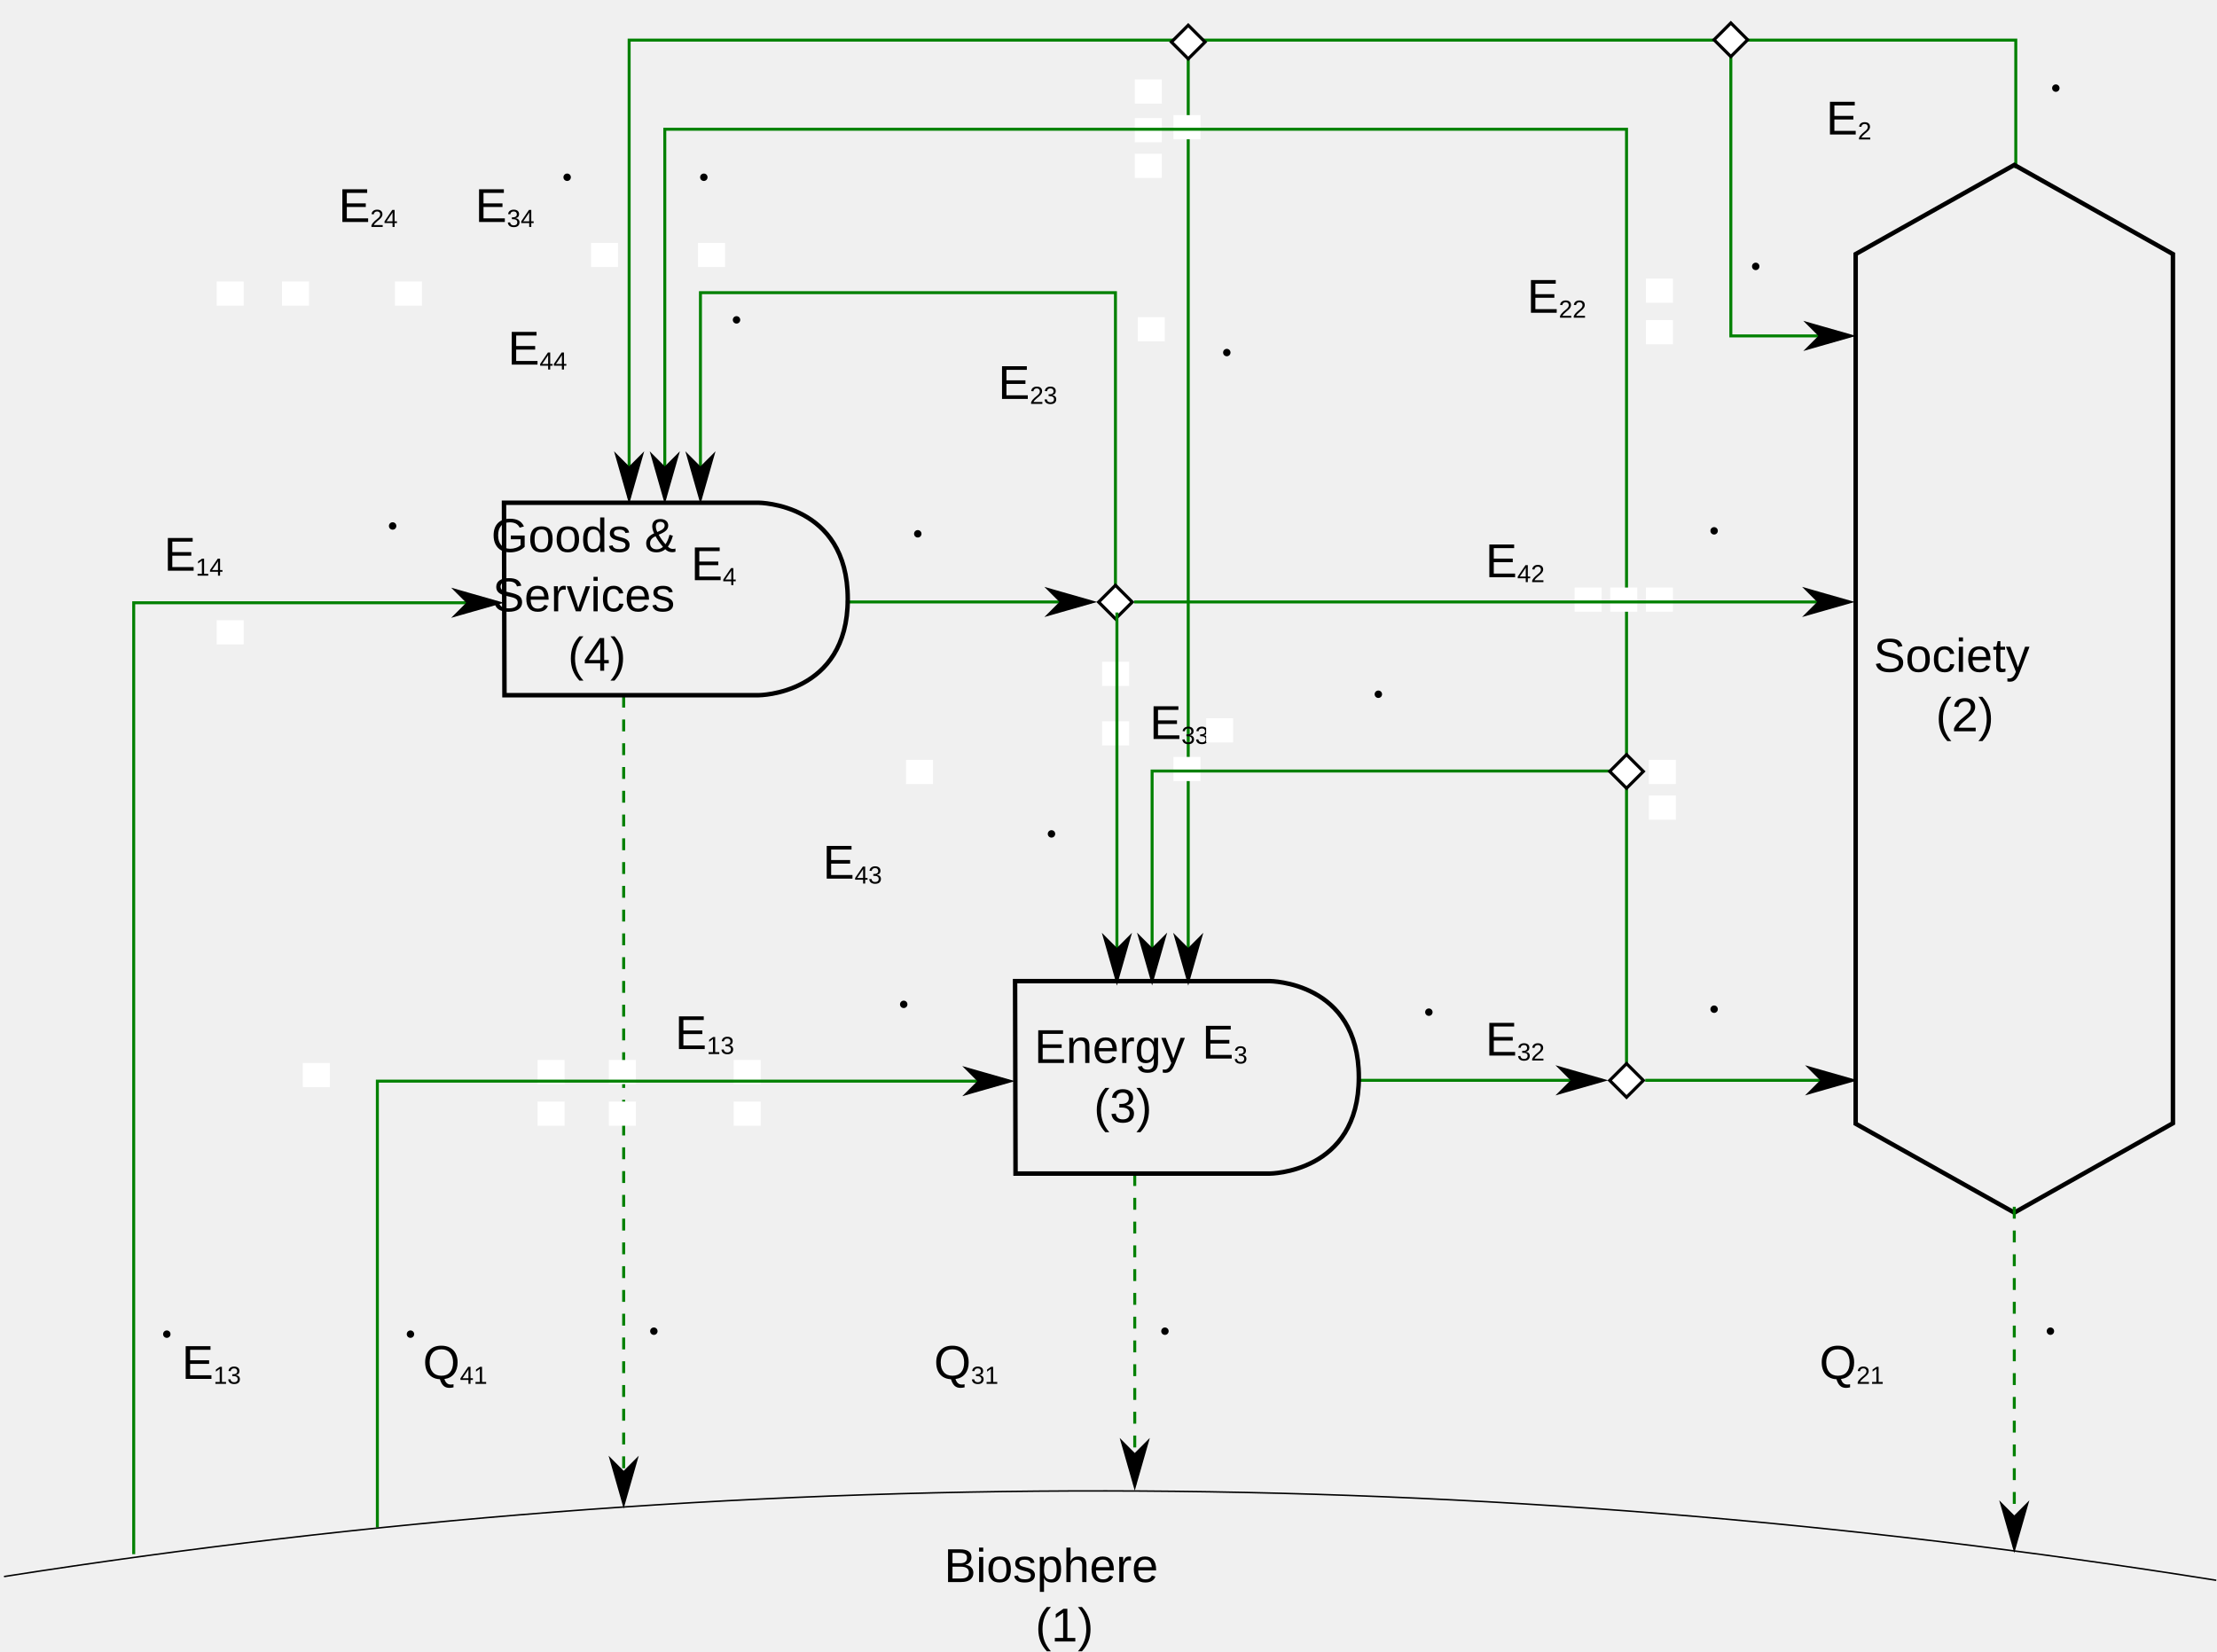
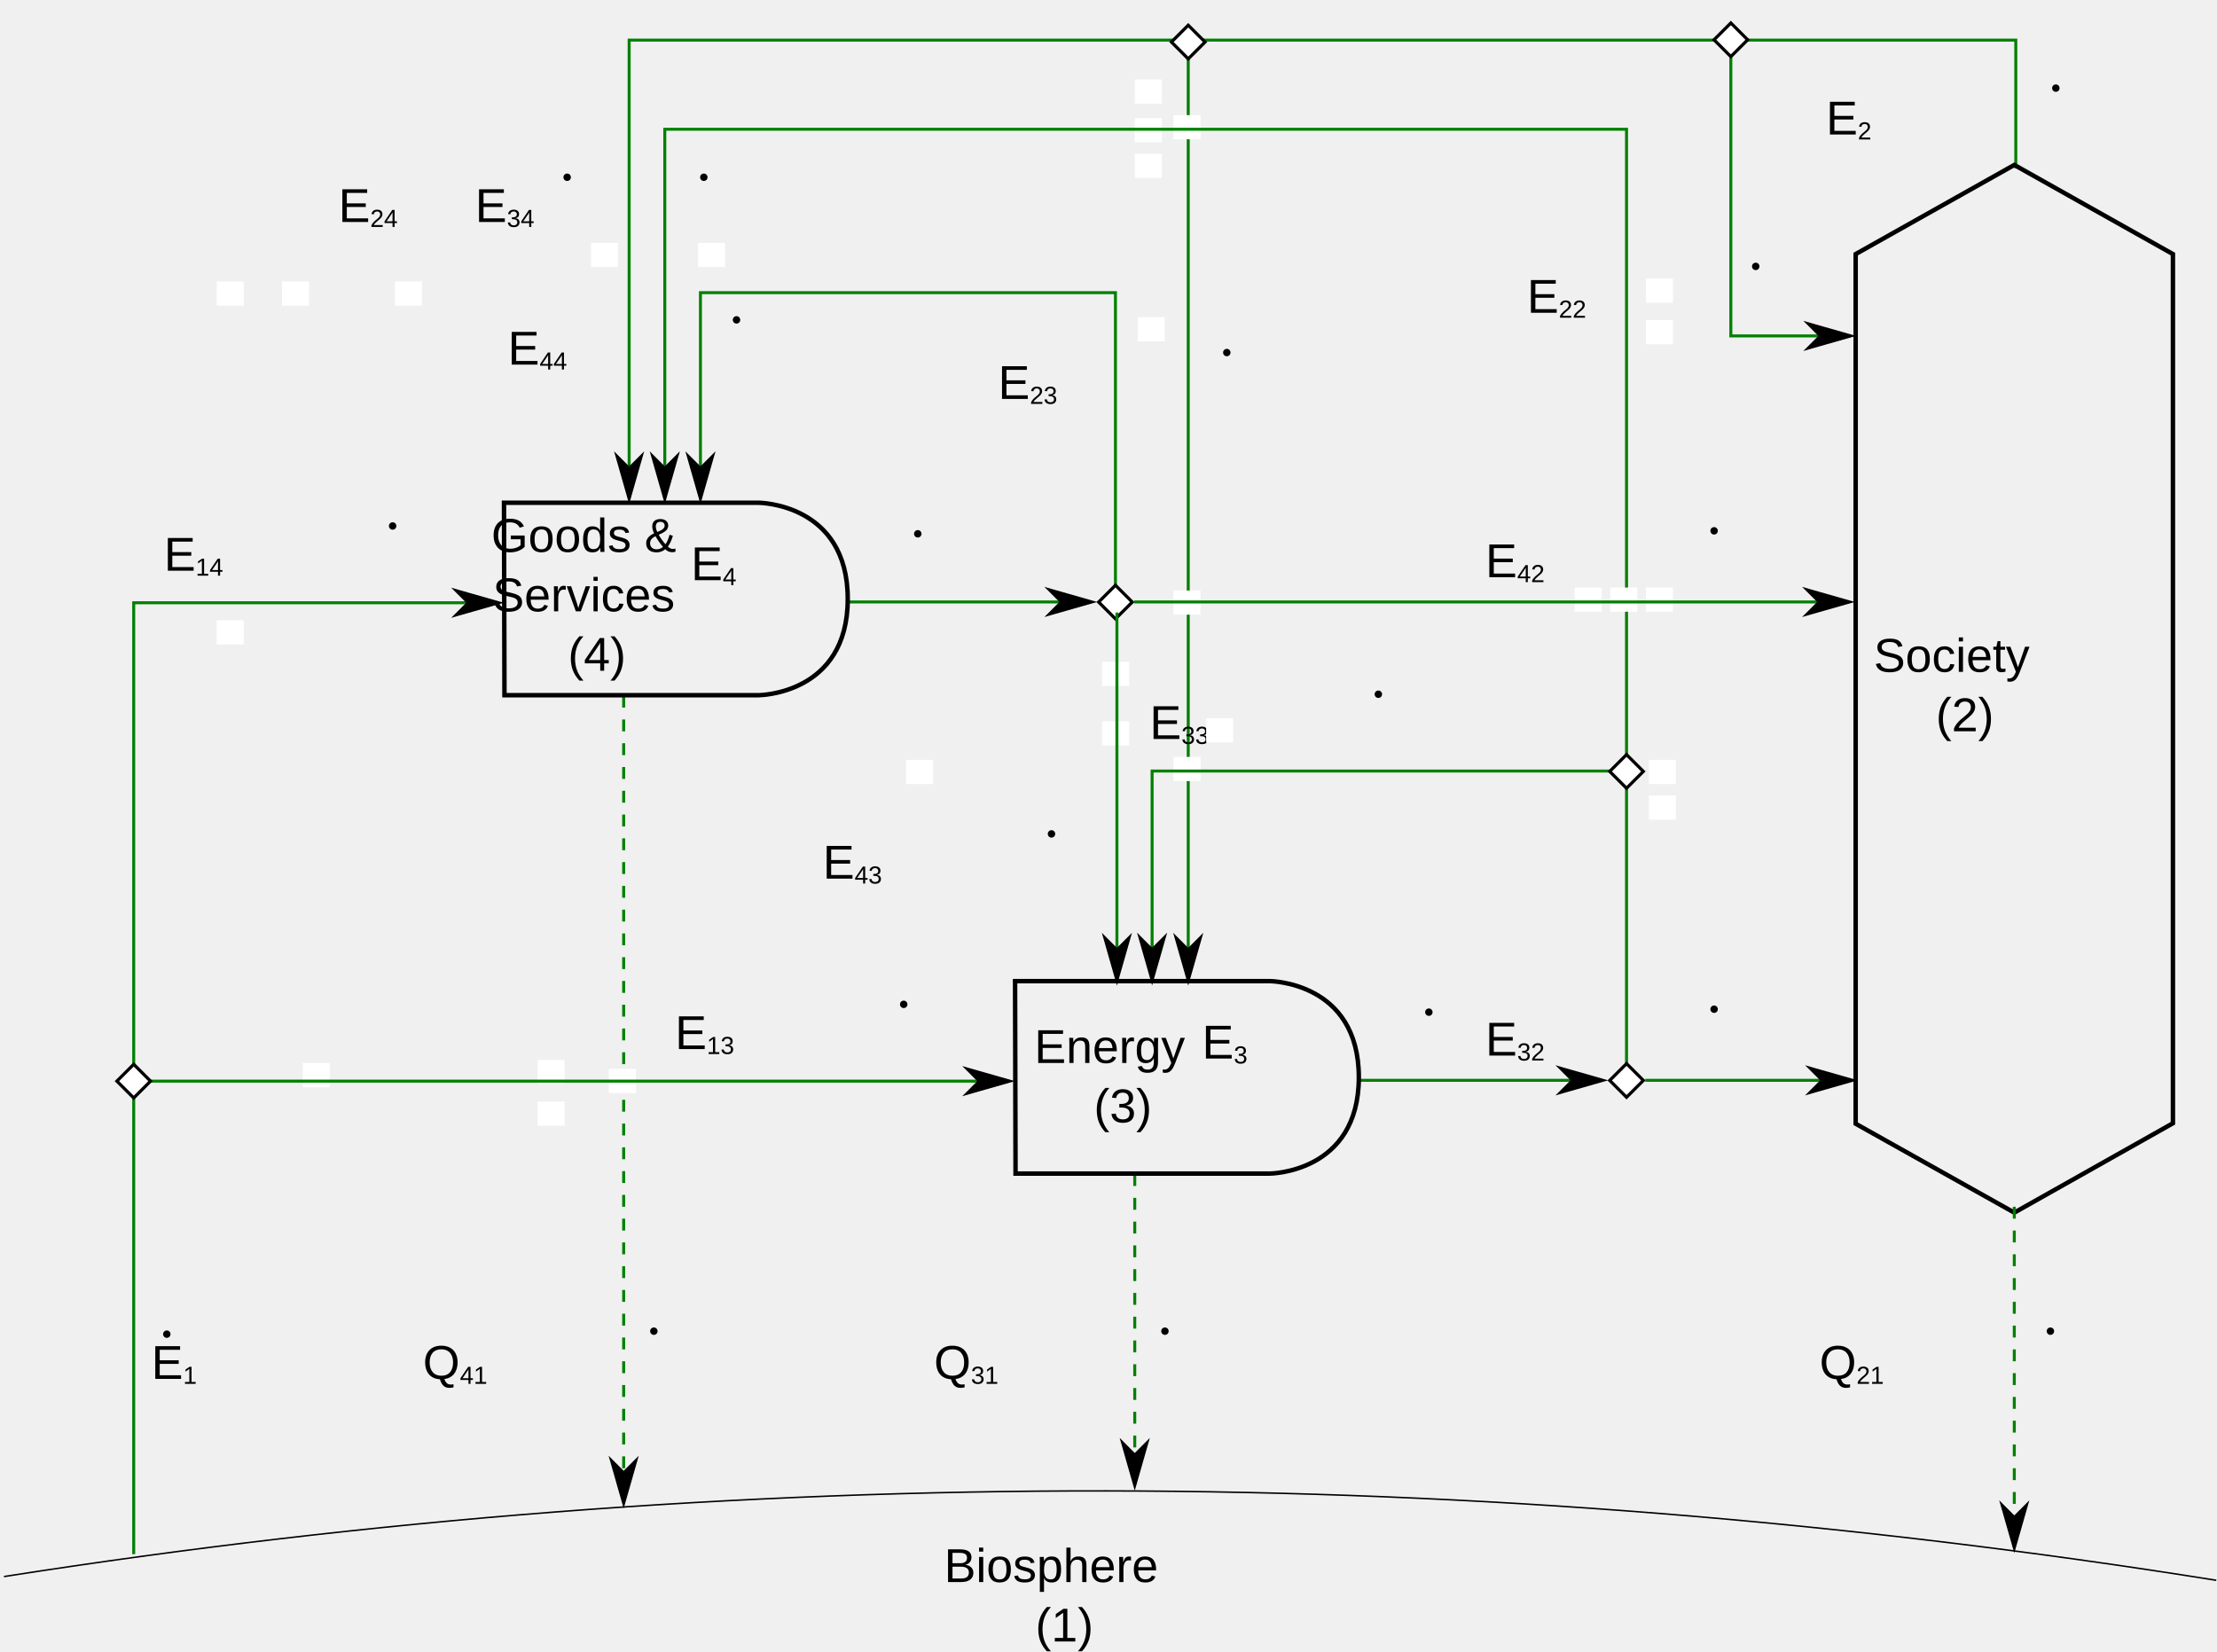
<svg xmlns="http://www.w3.org/2000/svg" version="1.1" width="1492.215" height="1111.64" id="svg2" xml:space="preserve">
  <defs id="defs6">
    <marker orient="auto" refY="0" refX="0" id="Arrow1Lstart" style="overflow:visible">
      <path id="path4143" d="M 0,0 5,-5 -12.5,0 5,5 0,0 z" style="fill-rule:evenodd;stroke:#000000;stroke-width:1pt;marker-start:none" transform="matrix(0.8,0,0,0.8,10,0)" />
    </marker>
    <marker orient="auto" refY="0" refX="0" id="Arrow1Lend" style="overflow:visible">
      <path id="path4132" d="M 0,0 5,-5 -12.5,0 5,5 0,0 z" style="fill-rule:evenodd;stroke:#000000;stroke-width:1pt;marker-start:none" transform="matrix(-0.8,0,0,-0.8,-10,0)" />
    </marker>
    <marker style="overflow:visible" id="InfiniteLineStart" refX="0" refY="0" orient="auto">
      <g id="g4065" transform="translate(-13,0)">
        <circle d="M 3.8,0 C 3.8,0.442 3.442,0.8 3,0.8 2.558,0.8 2.2,0.442 2.2,0 c 0,-0.442 0.358,-0.8 0.8,-0.8 0.442,0 0.8,0.358 0.8,0.8 z" id="circle4067" r="0.8" cy="0" cx="3" />
        <circle d="M 7.3,0 C 7.3,0.442 6.942,0.8 6.5,0.8 6.058,0.8 5.7,0.442 5.7,0 c 0,-0.442 0.358,-0.8 0.8,-0.8 0.442,0 0.8,0.358 0.8,0.8 z" id="circle4069" r="0.8" cy="0" cx="6.5" />
        <circle d="M 10.8,0 C 10.8,0.442 10.442,0.8 10,0.8 9.558,0.8 9.2,0.442 9.2,0 c 0,-0.442 0.358,-0.8 0.8,-0.8 0.442,0 0.8,0.358 0.8,0.8 z" id="circle4071" r="0.8" cy="0" cx="10" />
      </g>
    </marker>
    <marker orient="auto" refY="0" refX="0" id="InfiniteLineStart-3" style="overflow:visible">
      <g transform="translate(-13,0)" id="g4065-9">
        <circle cx="3" cy="0" r="0.8" id="circle4067-9" d="M 3.8,0 C 3.8,0.442 3.442,0.8 3,0.8 2.558,0.8 2.2,0.442 2.2,0 c 0,-0.442 0.358,-0.8 0.8,-0.8 0.442,0 0.8,0.358 0.8,0.8 z" />
        <circle cx="6.5" cy="0" r="0.8" id="circle4069-7" d="M 7.3,0 C 7.3,0.442 6.942,0.8 6.5,0.8 6.058,0.8 5.7,0.442 5.7,0 c 0,-0.442 0.358,-0.8 0.8,-0.8 0.442,0 0.8,0.358 0.8,0.8 z" />
        <circle cx="10" cy="0" r="0.8" id="circle4071-0" d="M 10.8,0 C 10.8,0.442 10.442,0.8 10,0.8 9.558,0.8 9.2,0.442 9.2,0 c 0,-0.442 0.358,-0.8 0.8,-0.8 0.442,0 0.8,0.358 0.8,0.8 z" />
      </g>
    </marker>
    <marker style="overflow:visible" id="Arrow1Lend-0" refX="0" refY="0" orient="auto">
      <path transform="matrix(-0.8,0,0,-0.8,-10,0)" style="fill-rule:evenodd;stroke:#000000;stroke-width:1pt;marker-start:none" d="M 0,0 5,-5 -12.5,0 5,5 0,0 z" id="path4132-2" />
    </marker>
    <marker style="overflow:visible" id="Arrow1Lstart-7" refX="0" refY="0" orient="auto">
      <path transform="matrix(0.8,0,0,0.8,10,0)" style="fill-rule:evenodd;stroke:#000000;stroke-width:1pt;marker-start:none" d="M 0,0 5,-5 -12.5,0 5,5 0,0 z" id="path4143-9" />
    </marker>
    <marker style="overflow:visible" id="EmptyDiamondL" refX="0" refY="0" orient="auto">
      <path transform="scale(0.8,0.8)" style="fill:#ffffff;fill-rule:evenodd;stroke:#000000;stroke-width:1pt;marker-start:none" d="M 0,-7.071 -7.071,0 0,7.071 7.071,0 0,-7.071 z" id="path4169" />
    </marker>
    <marker orient="auto" refY="0" refX="0" id="InfiniteLineStart-0" style="overflow:visible">
      <g transform="translate(-13,0)" id="g4065-5">
        <circle cx="3" cy="0" r="0.8" id="circle4067-6" d="M 3.8,0 C 3.8,0.442 3.442,0.8 3,0.8 2.558,0.8 2.2,0.442 2.2,0 c 0,-0.442 0.358,-0.8 0.8,-0.8 0.442,0 0.8,0.358 0.8,0.8 z" />
        <circle cx="6.5" cy="0" r="0.8" id="circle4069-78" d="M 7.3,0 C 7.3,0.442 6.942,0.8 6.5,0.8 6.058,0.8 5.7,0.442 5.7,0 c 0,-0.442 0.358,-0.8 0.8,-0.8 0.442,0 0.8,0.358 0.8,0.8 z" />
        <circle cx="10" cy="0" r="0.8" id="circle4071-06" d="M 10.8,0 C 10.8,0.442 10.442,0.8 10,0.8 9.558,0.8 9.2,0.442 9.2,0 c 0,-0.442 0.358,-0.8 0.8,-0.8 0.442,0 0.8,0.358 0.8,0.8 z" />
      </g>
    </marker>
    <marker style="overflow:visible" id="Arrow1Lend-7" refX="0" refY="0" orient="auto">
      <path transform="matrix(-0.8,0,0,-0.8,-10,0)" style="fill-rule:evenodd;stroke:#000000;stroke-width:1pt;marker-start:none" d="M 0,0 5,-5 -12.5,0 5,5 0,0 z" id="path4132-0" />
    </marker>
    <marker style="overflow:visible" id="Arrow1Lstart-0" refX="0" refY="0" orient="auto">
      <path transform="matrix(0.8,0,0,0.8,10,0)" style="fill-rule:evenodd;stroke:#000000;stroke-width:1pt;marker-start:none" d="M 0,0 5,-5 -12.5,0 5,5 0,0 z" id="path4143-5" />
    </marker>
  </defs>
  <g transform="matrix(1.25,0,0,-1.25,862.4153,701.1359)" id="g10">
    <g id="g12">
      <path id="path4319" d="m 395.495,470.299 0,69.01 -746.662,0 0,-246.744" style="fill:none;stroke:#008000;stroke-width:1.6;stroke-linecap:butt;stroke-linejoin:miter;stroke-opacity:1;marker-start:none;marker-end:url(#Arrow1Lend)" />
      <path style="fill:none;stroke:#008000;stroke-width:1.6;stroke-linecap:butt;stroke-linejoin:miter;stroke-miterlimit:4;stroke-opacity:1;stroke-dasharray:none;stroke-dashoffset:0;marker-start:url(#EmptyDiamondL);marker-end:url(#Arrow1Lend)" id="path4530" d="m -50.111,538.269 0,-504.994" />
      <rect style="fill:#ffffff;fill-opacity:1;stroke:none" id="rect4743" width="14.543" height="13.012" x="-58.07" y="-153.314" transform="scale(1,-1)" />
      <rect style="fill:#ffffff;fill-opacity:1;stroke:none" id="rect4511" width="14.543" height="13.012" x="-58.07" y="-498.914" transform="scale(1,-1)" />
      <path style="fill:none;stroke:#008000;stroke-width:1.6;stroke-linecap:butt;stroke-linejoin:miter;stroke-opacity:1;marker-start:url(#EmptyDiamondL);marker-end:url(#Arrow1Lend)" d="m 185.895,-20.901 0,166.61 -255.462,0 0,-112.344" id="path3112" />
      <path d="m -354.111,186.269 0,-434.594" id="path4539" style="fill:none;stroke:#008000;stroke-width:1.6;stroke-linecap:butt;stroke-linejoin:miter;stroke-miterlimit:4;stroke-opacity:1;stroke-dasharray:6.4, 6.4;stroke-dashoffset:0;marker-end:url(#Arrow1Lend)" />
      <rect style="fill:#ffffff;fill-opacity:1;stroke:none" id="rect5371" width="14.543" height="13.012" x="-400.47" y="9.886" transform="scale(1,-1)" />
-       <rect transform="scale(1,-1)" y="9.886" x="-362.07" height="13.012" width="14.543" id="rect5373" style="fill:#ffffff;fill-opacity:1;stroke:none" />
-       <rect style="fill:#ffffff;fill-opacity:1;stroke:none" id="rect5375" width="14.543" height="13.012" x="-294.87" y="9.886" transform="scale(1,-1)" />
      <rect transform="scale(1,-1)" y="32.286" x="-400.47" height="13.012" width="14.543" id="rect5377" style="fill:#ffffff;fill-opacity:1;stroke:none" />
-       <rect style="fill:#ffffff;fill-opacity:1;stroke:none" id="rect5379" width="14.543" height="13.012" x="-362.07" y="32.286" transform="scale(1,-1)" />
-       <rect transform="scale(1,-1)" y="32.286" x="-294.87" height="13.012" width="14.543" id="rect5381" style="fill:#ffffff;fill-opacity:1;stroke:none" />
+       <rect style="fill:#ffffff;fill-opacity:1;stroke:none" id="rect5379" width="14.543" height="13.012" x="-362.07" y="14.686" transform="scale(1,-1)" />
      <rect transform="scale(1,-1)" y="11.486" x="-526.87" height="13.012" width="14.543" id="rect5369" style="fill:#ffffff;fill-opacity:1;stroke:none" />
      <rect transform="scale(1,-1)" y="-518.114" x="-78.87" height="13.012" width="14.543" id="rect5350" style="fill:#ffffff;fill-opacity:1;stroke:none" />
      <rect style="fill:#ffffff;fill-opacity:1;stroke:none" id="rect5363" width="14.543" height="13.012" x="-538.07" y="-409.314" transform="scale(1,-1)" />
      <rect transform="scale(1,-1)" y="-409.314" x="-573.27" height="13.012" width="14.543" id="rect5365" style="fill:#ffffff;fill-opacity:1;stroke:none" />
      <rect style="fill:#ffffff;fill-opacity:1;stroke:none" id="rect5367" width="14.543" height="13.012" x="-573.27" y="-226.914" transform="scale(1,-1)" />
      <rect transform="scale(1,-1)" y="-478.114" x="-78.87" height="13.012" width="14.543" id="rect5346" style="fill:#ffffff;fill-opacity:1;stroke:none" />
      <rect style="fill:#ffffff;fill-opacity:1;stroke:none" id="rect5348" width="14.543" height="13.012" x="-78.87" y="-497.314" transform="scale(1,-1)" />
      <rect style="fill:#ffffff;fill-opacity:1;stroke:none" id="rect5342" width="14.543" height="13.012" x="-371.67" y="-430.114" transform="scale(1,-1)" />
      <rect transform="scale(1,-1)" y="-430.114" x="-314.07" height="13.012" width="14.543" id="rect5344" style="fill:#ffffff;fill-opacity:1;stroke:none" />
      <path style="fill:none;stroke:#008000;stroke-width:1.6;stroke-linecap:butt;stroke-linejoin:miter;stroke-opacity:1;marker-start:url(#EmptyDiamondL);marker-end:url(#Arrow1Lend)" d="m 185.895,145.499 0,345.81 -517.862,0 0,-198.744" id="path4689" />
      <path d="m 195.957,-20.841 111.394,0" id="path6395" style="fill:none;stroke:#008000;stroke-width:1.6;stroke-linecap:butt;stroke-linejoin:miter;stroke-miterlimit:4;stroke-opacity:1;stroke-dasharray:none;marker-end:url(#Arrow1Lend-7)" />
      <rect style="fill:#ffffff;fill-opacity:1;stroke:none" id="rect4279" width="14.543" height="13.012" x="197.93" y="-132.514" transform="scale(1,-1)" />
      <rect transform="scale(1,-1)" y="-151.714" x="197.93" height="13.012" width="14.543" id="rect4277" style="fill:#ffffff;fill-opacity:1;stroke:none" />
      <rect style="fill:#ffffff;fill-opacity:1;stroke:none" id="rect4275" width="18.179" height="16.265" x="544.414" y="226.759" transform="matrix(0.8,0,0,-0.8,-637.6017,333.1218)" />
      <text transform="scale(1,-1)" id="text4115" y="291.016" x="-91.893" style="font-size:25.6px;font-style:normal;font-variant:normal;font-weight:normal;font-stretch:normal;text-align:center;line-height:125%;letter-spacing:0px;word-spacing:0px;text-anchor:middle;fill:#000000;fill-opacity:1;stroke:none;font-family:Arial;-inkscape-font-specification:Arial" xml:space="preserve">
        <tspan y="291.016" x="-91.893" id="tspan4117">Biosphere</tspan>
        <tspan y="323.016" x="-91.893" id="tspan4119">(1)</tspan>
      </text>
-       <path id="path3349" d="m -146.475,-21.278 -340.262,0 0,-240.344" style="fill:none;stroke:#008000;stroke-width:1.6;stroke-linecap:butt;stroke-linejoin:miter;stroke-opacity:1;marker-start:url(#Arrow1Lstart);marker-end:none" />
-       <text transform="scale(1,-1)" id="text4782" y="181.615" x="-446.362" style="font-size:25.6px;font-style:normal;font-variant:normal;font-weight:normal;font-stretch:normal;text-align:end;line-height:125%;letter-spacing:0px;word-spacing:0px;text-anchor:end;fill:#000000;fill-opacity:1;stroke:none;font-family:Arial;-inkscape-font-specification:Arial" xml:space="preserve">
-         <tspan id="tspan3042" x="-446.362" y="181.615">E<tspan style="font-size:52%;baseline-shift:sub" id="tspan3044">13</tspan>
-         </tspan>
-       </text>
-       <path transform="matrix(0.07404241,0,0,-0.1031305,-455.4258,-131.7017)" d="m -155.143,250.419 c 0,10.71 -12.093,19.393 -27.012,19.393 -14.918,0 -27.012,-8.682 -27.012,-19.393 0,-10.71 12.093,-19.393 27.012,-19.393 14.918,0 27.012,8.682 27.012,19.393 z" id="path4796" style="fill:#000000;fill-opacity:1;stroke:none" />
      <text xml:space="preserve" style="font-size:25.6px;font-style:normal;font-variant:normal;font-weight:normal;font-stretch:normal;text-align:end;line-height:125%;letter-spacing:0px;word-spacing:0px;text-anchor:end;fill:#000000;fill-opacity:1;stroke:none;font-family:Arial;-inkscape-font-specification:Arial" x="-180.762" y="4.015" id="text4806" transform="scale(1,-1)">
        <tspan id="tspan4808" x="-180.762" y="4.015">E<tspan style="font-size:52%;baseline-shift:sub" id="tspan4810">13</tspan>
        </tspan>
      </text>
      <path style="fill:#000000;fill-opacity:1;stroke:none" id="path4812" d="m -155.143,250.419 c 0,10.71 -12.093,19.393 -27.012,19.393 -14.918,0 -27.012,-8.682 -27.012,-19.393 0,-10.71 12.093,-19.393 27.012,-19.393 14.918,0 27.012,8.682 27.012,19.393 z" transform="matrix(0.07404241,0,0,-0.1031305,-189.8258,45.89831)" />
      <text xml:space="preserve" style="font-size:25.6px;font-style:normal;font-variant:normal;font-weight:normal;font-stretch:normal;text-align:center;line-height:125%;letter-spacing:0px;word-spacing:0px;text-anchor:middle;fill:#000000;fill-opacity:1;stroke:none;font-family:Arial;-inkscape-font-specification:Arial" x="392.962" y="-199.124" id="text3119" transform="scale(1,-1)">
        <tspan id="tspan3123" x="392.962" y="-199.124">Society</tspan>
        <tspan id="tspan3125" x="392.962" y="-167.124">(2)</tspan>
      </text>
      <path d="m 309.271,-44.212 0,468.3 85.42,48 85.417,-48 0,-468.047 -85.417,-48.125 z" id="path4124" style="fill:none;stroke:#000000;stroke-width:2.4;stroke-linecap:butt;stroke-linejoin:miter;stroke-miterlimit:4;stroke-opacity:1;stroke-dasharray:none" />
      <path d="m 394.689,-88.931 0,-183.394" id="path4841" style="fill:none;stroke:#008000;stroke-width:1.6;stroke-linecap:butt;stroke-linejoin:miter;stroke-miterlimit:4;stroke-opacity:1;stroke-dasharray:6.4, 6.4;stroke-dashoffset:0;marker-end:url(#Arrow1Lend)" />
      <text transform="scale(1,-1)" id="text4843" y="181.615" x="438.294" style="font-size:25.6px;font-style:normal;font-variant:normal;font-weight:normal;font-stretch:normal;text-align:end;line-height:125%;letter-spacing:0px;word-spacing:0px;text-anchor:end;fill:#000000;fill-opacity:1;stroke:none;font-family:Arial;-inkscape-font-specification:Arial" xml:space="preserve">
        <tspan y="181.615" x="438.294" id="tspan4845">Q<tspan id="tspan4847" style="font-size:52%;baseline-shift:sub">21</tspan>
        </tspan>
      </text>
      <path transform="matrix(0.07404241,0,0,-0.1031305,427.6304,-130.1017)" d="m -155.143,250.419 c 0,10.71 -12.093,19.393 -27.012,19.393 -14.918,0 -27.012,-8.682 -27.012,-19.393 0,-10.71 12.093,-19.393 27.012,-19.393 14.918,0 27.012,8.682 27.012,19.393 z" id="path4849" style="fill:#000000;fill-opacity:1;stroke:none" />
      <path style="fill:none;stroke:#008000;stroke-width:1.6;stroke-linecap:butt;stroke-linejoin:miter;stroke-miterlimit:4;stroke-opacity:1;stroke-dasharray:6.4, 6.4;stroke-dashoffset:0;marker-end:url(#Arrow1Lend)" id="path3164" d="m -78.911,-71.331 0,-167.394" />
      <text xml:space="preserve" style="font-size:25.6px;font-style:normal;font-variant:normal;font-weight:normal;font-stretch:normal;text-align:end;line-height:125%;letter-spacing:0px;word-spacing:0px;text-anchor:end;fill:#000000;fill-opacity:1;stroke:none;font-family:Arial;-inkscape-font-specification:Arial" x="-38.506" y="181.615" id="text3166" transform="scale(1,-1)">
        <tspan id="tspan3168" x="-38.506" y="181.615">Q<tspan style="font-size:52%;baseline-shift:sub" id="tspan3170">31</tspan>
        </tspan>
      </text>
      <path style="fill:#000000;fill-opacity:1;stroke:none" id="path3172" d="m -155.143,250.419 c 0,10.71 -12.093,19.393 -27.012,19.393 -14.918,0 -27.012,-8.682 -27.012,-19.393 0,-10.71 12.093,-19.393 27.012,-19.393 14.918,0 27.012,8.682 27.012,19.393 z" transform="matrix(0.07404241,0,0,-0.1031305,-49.16961,-130.1017)" />
      <text xml:space="preserve" style="font-size:40px;font-style:normal;font-weight:normal;line-height:125%;letter-spacing:0px;word-spacing:0px;fill:#000000;fill-opacity:1;stroke:none;font-family:Sans" x="1491.808" y="664.912" id="text3105" transform="matrix(0.8,0,0,-0.8,-637.6017,333.1218)">
        <tspan id="tspan3107" x="1491.808" y="664.912" />
      </text>
      <g id="g10-3" transform="translate(1225.022,-64.78471)">
        <g id="g12-9">
          <text transform="matrix(0.8,0,0,-0.8,-637.6017,333.1218)" id="text3105-3" y="664.912" x="1491.808" style="font-size:40px;font-style:normal;font-weight:normal;line-height:125%;letter-spacing:0px;word-spacing:0px;fill:#000000;fill-opacity:1;stroke:none;font-family:Sans" xml:space="preserve">
            <tspan y="664.912" x="1491.808" id="tspan3107-8" />
          </text>
        </g>
      </g>
      <path style="fill:none;stroke:#008000;stroke-width:1.6;stroke-linecap:butt;stroke-linejoin:miter;stroke-miterlimit:4;stroke-opacity:1;stroke-dasharray:none;marker-end:url(#Arrow1Lend-7)" id="path24" d="m 40.757,-20.841 132.194,0" />
      <g id="g5963" transform="translate(-21.79792,11.2)">
        <path d="m -121.554,21.379 137.1,0 c 0,0 48,-0.209 48,-51.82 -2.6e-4,-51.611 -48,-51.817 -48,-51.817 l -136.847,0 z" id="path14" style="fill:none;stroke:#000000;stroke-width:2.4;stroke-linecap:butt;stroke-linejoin:miter;stroke-miterlimit:4;stroke-opacity:1;stroke-dasharray:none" />
        <text xml:space="preserve" style="font-size:25.6px;font-style:normal;font-variant:normal;font-weight:normal;font-stretch:normal;text-align:center;line-height:125%;letter-spacing:0px;word-spacing:0px;text-anchor:middle;fill:#000000;fill-opacity:1;stroke:none;font-family:Arial;-inkscape-font-specification:Arial" x="-31.504" y="22.689" id="text3085" transform="scale(1,-1)">
          <tspan id="tspan3089" x="-31.504" y="22.689">Energy</tspan>
          <tspan x="-31.504" y="54.689" id="tspan3115">(3)</tspan>
        </text>
      </g>
      <text transform="scale(1,-1)" id="text4981" y="9.113" x="95.607" style="font-size:25.6px;font-style:normal;font-variant:normal;font-weight:normal;font-stretch:normal;text-align:end;line-height:125%;letter-spacing:0px;word-spacing:0px;text-anchor:end;fill:#000000;fill-opacity:1;stroke:none;font-family:Arial;-inkscape-font-specification:Arial" xml:space="preserve">
        <tspan y="9.113" x="95.607" id="tspan4983">E<tspan id="tspan4985" style="font-size:52%;baseline-shift:sub">3</tspan>
        </tspan>
      </text>
      <path transform="matrix(0.07404241,0,0,-0.1031305,92.9436,41.6853)" d="m -155.143,250.419 c 0,10.71 -12.093,19.393 -27.012,19.393 -14.918,0 -27.012,-8.682 -27.012,-19.393 0,-10.71 12.093,-19.393 27.012,-19.393 14.918,0 27.012,8.682 27.012,19.393 z" id="path3125" style="fill:#000000;fill-opacity:1;stroke:none" />
      <text xml:space="preserve" style="font-size:25.6px;font-style:normal;font-variant:normal;font-weight:normal;font-stretch:normal;text-align:end;line-height:125%;letter-spacing:0px;word-spacing:0px;text-anchor:end;fill:#000000;fill-opacity:1;stroke:none;font-family:Arial;-inkscape-font-specification:Arial" x="74.807" y="-162.972" id="text3116" transform="scale(1,-1)">
        <tspan id="tspan3118" x="74.807" y="-162.972">E<tspan style="font-size:52%;baseline-shift:sub" id="tspan3120">33</tspan>
        </tspan>
      </text>
      <path style="fill:#000000;fill-opacity:1;stroke:none" id="path3122" d="m -155.143,250.419 c 0,10.71 -12.093,19.393 -27.012,19.393 -14.918,0 -27.012,-8.682 -27.012,-19.393 0,-10.71 12.093,-19.393 27.012,-19.393 14.918,0 27.012,8.682 27.012,19.393 z" transform="matrix(0.07404241,0,0,-0.1031305,65.74359,212.8853)" />
      <text xml:space="preserve" style="font-size:25.6px;font-style:normal;font-variant:normal;font-weight:normal;font-stretch:normal;text-align:end;line-height:125%;letter-spacing:0px;word-spacing:0px;text-anchor:end;fill:#000000;fill-opacity:1;stroke:none;font-family:Arial;-inkscape-font-specification:Arial" x="255.607" y="7.513" id="text4223" transform="scale(1,-1)">
        <tspan id="tspan4225" x="255.607" y="7.513">E<tspan style="font-size:52%;baseline-shift:sub" id="tspan4227">32</tspan>
        </tspan>
      </text>
      <path style="fill:#000000;fill-opacity:1;stroke:none" id="path4229" d="m -155.143,250.419 c 0,10.71 -12.093,19.393 -27.012,19.393 -14.918,0 -27.012,-8.682 -27.012,-19.393 0,-10.71 12.093,-19.393 27.012,-19.393 14.918,0 27.012,8.682 27.012,19.393 z" transform="matrix(0.07404241,0,0,-0.1031305,246.5436,43.2853)" />
      <text xml:space="preserve" style="font-size:25.6px;font-style:normal;font-variant:normal;font-weight:normal;font-stretch:normal;text-align:end;line-height:125%;letter-spacing:0px;word-spacing:0px;text-anchor:end;fill:#000000;fill-opacity:1;stroke:none;font-family:Arial;-inkscape-font-specification:Arial" x="-101.193" y="-87.772" id="text4231" transform="scale(1,-1)">
        <tspan id="tspan4233" x="-101.193" y="-87.772">E<tspan style="font-size:52%;baseline-shift:sub" id="tspan4235">43</tspan>
        </tspan>
      </text>
      <path style="fill:#000000;fill-opacity:1;stroke:none" id="path4237" d="m -155.143,250.419 c 0,10.71 -12.093,19.393 -27.012,19.393 -14.918,0 -27.012,-8.682 -27.012,-19.393 0,-10.71 12.093,-19.393 27.012,-19.393 14.918,0 27.012,8.682 27.012,19.393 z" transform="matrix(0.07404241,0,0,-0.1031305,-110.2564,137.6853)" />
      <path id="path4509" d="m -89.305,236.699 0,166.61 -223.462,0 0,-110.744" style="fill:none;stroke:#008000;stroke-width:1.6;stroke-linecap:butt;stroke-linejoin:miter;stroke-opacity:1;marker-start:url(#EmptyDiamondL);marker-end:url(#Arrow1Lend)" />
      <rect transform="scale(1,-1)" y="-390.114" x="-77.27" height="13.012" width="14.543" id="rect4515" style="fill:#ffffff;fill-opacity:1;stroke:none" />
      <rect transform="scale(1,-1)" y="-409.314" x="-477.27" height="13.012" width="14.543" id="rect4519" style="fill:#ffffff;fill-opacity:1;stroke:none" />
      <path style="fill:none;stroke:#008000;stroke-width:1.6;stroke-linecap:butt;stroke-linejoin:miter;stroke-opacity:1;marker-start:url(#Arrow1Lstart);marker-end:none" d="m -421.675,236.322 -196.262,0 0,-512.344" id="path4521" />
-       <text xml:space="preserve" style="font-size:25.6px;font-style:normal;font-variant:normal;font-weight:normal;font-stretch:normal;text-align:end;line-height:125%;letter-spacing:0px;word-spacing:0px;text-anchor:end;fill:#000000;fill-opacity:1;stroke:none;font-family:Arial;-inkscape-font-specification:Arial" x="-577.562" y="181.615" id="text4523" transform="scale(1,-1)">
-         <tspan y="181.615" x="-577.562" id="tspan4525">E<tspan id="tspan4527" style="font-size:52%;baseline-shift:sub">14</tspan>
+       <text xml:space="preserve" style="font-size:25.6px;font-style:normal;font-variant:normal;font-weight:normal;font-stretch:normal;text-align:start;line-height:125%;letter-spacing:0px;word-spacing:0px;text-anchor:start;fill:#000000;fill-opacity:1;stroke:none;font-family:Arial;-inkscape-font-specification:Arial" x="-608.407" y="181.615" id="text4523" transform="scale(1,-1)">
+         <tspan y="181.615" x="-608.407" id="tspan4525">E<tspan id="tspan4527" style="font-size:52%;text-align:start;text-anchor:start;baseline-shift:sub">1</tspan>
        </tspan>
      </text>
      <path style="fill:#000000;fill-opacity:1;stroke:none" id="path4529" d="m -155.143,250.419 c 0,10.71 -12.093,19.393 -27.012,19.393 -14.918,0 -27.012,-8.682 -27.012,-19.393 0,-10.71 12.093,-19.393 27.012,-19.393 14.918,0 27.012,8.682 27.012,19.393 z" transform="matrix(0.07404241,0,0,-0.1031305,-586.6258,-131.7017)" />
      <text transform="scale(1,-1)" id="text4531" y="-253.585" x="-455.962" style="font-size:25.6px;font-style:normal;font-variant:normal;font-weight:normal;font-stretch:normal;text-align:end;line-height:125%;letter-spacing:0px;word-spacing:0px;text-anchor:end;fill:#000000;fill-opacity:1;stroke:none;font-family:Arial;-inkscape-font-specification:Arial" xml:space="preserve">
        <tspan y="-253.585" x="-455.962" id="tspan4533">E<tspan id="tspan4535" style="font-size:52%;baseline-shift:sub">14</tspan>
        </tspan>
      </text>
      <path transform="matrix(0.07404241,0,0,-0.1031305,-465.0258,303.4983)" d="m -155.143,250.419 c 0,10.71 -12.093,19.393 -27.012,19.393 -14.918,0 -27.012,-8.682 -27.012,-19.393 0,-10.71 12.093,-19.393 27.012,-19.393 14.918,0 27.012,8.682 27.012,19.393 z" id="path4537" style="fill:#000000;fill-opacity:1;stroke:none" />
      <text transform="scale(1,-1)" id="text4541" y="181.615" x="-313.706" style="font-size:25.6px;font-style:normal;font-variant:normal;font-weight:normal;font-stretch:normal;text-align:end;line-height:125%;letter-spacing:0px;word-spacing:0px;text-anchor:end;fill:#000000;fill-opacity:1;stroke:none;font-family:Arial;-inkscape-font-specification:Arial" xml:space="preserve">
        <tspan y="181.615" x="-313.706" id="tspan4543">Q<tspan id="tspan4545" style="font-size:52%;baseline-shift:sub">41</tspan>
        </tspan>
      </text>
      <path transform="matrix(0.07404241,0,0,-0.1031305,-324.3696,-130.1017)" d="m -155.143,250.419 c 0,10.71 -12.093,19.393 -27.012,19.393 -14.918,0 -27.012,-8.682 -27.012,-19.393 0,-10.71 12.093,-19.393 27.012,-19.393 14.918,0 27.012,8.682 27.012,19.393 z" id="path4547" style="fill:#000000;fill-opacity:1;stroke:none" />
      <path d="m -234.443,236.759 132.194,0" id="path4569" style="fill:none;stroke:#008000;stroke-width:1.6;stroke-linecap:butt;stroke-linejoin:miter;stroke-miterlimit:4;stroke-opacity:1;stroke-dasharray:none;marker-end:url(#Arrow1Lend-7)" />
      <g transform="translate(-296.9979,268.8)" id="g4571">
        <path style="fill:none;stroke:#000000;stroke-width:2.4;stroke-linecap:butt;stroke-linejoin:miter;stroke-miterlimit:4;stroke-opacity:1;stroke-dasharray:none" id="path4573" d="m -121.554,21.379 137.1,0 c 0,0 48,-0.209 48,-51.82 -2.6e-4,-51.611 -48,-51.817 -48,-51.817 l -136.847,0 z" />
        <text transform="scale(1,-1)" id="text4577" y="5.089" x="-39.504" style="font-size:25.6px;font-style:normal;font-variant:normal;font-weight:normal;font-stretch:normal;text-align:center;line-height:125%;letter-spacing:0px;word-spacing:0px;text-anchor:middle;fill:#000000;fill-opacity:1;stroke:none;font-family:Arial;-inkscape-font-specification:Arial" xml:space="preserve">
          <tspan y="5.089" x="-39.504" id="tspan4579">Goods &amp;</tspan>
          <tspan y="37.089" x="-39.504" id="tspan3254">Services</tspan>
          <tspan id="tspan4581" y="69.089" x="-39.504">(4)</tspan>
        </text>
      </g>
      <text xml:space="preserve" style="font-size:25.6px;font-style:normal;font-variant:normal;font-weight:normal;font-stretch:normal;text-align:end;line-height:125%;letter-spacing:0px;word-spacing:0px;text-anchor:end;fill:#000000;fill-opacity:1;stroke:none;font-family:Arial;-inkscape-font-specification:Arial" x="-179.593" y="-248.487" id="text4585" transform="scale(1,-1)">
        <tspan id="tspan4587" x="-179.593" y="-248.487">E<tspan style="font-size:52%;baseline-shift:sub" id="tspan4589">4</tspan>
        </tspan>
      </text>
      <path style="fill:#000000;fill-opacity:1;stroke:none" id="path4599" d="m -155.143,250.419 c 0,10.71 -12.093,19.393 -27.012,19.393 -14.918,0 -27.012,-8.682 -27.012,-19.393 0,-10.71 12.093,-19.393 27.012,-19.393 14.918,0 27.012,8.682 27.012,19.393 z" transform="matrix(0.07404241,0,0,-0.1031305,-182.2564,299.2853)" />
      <text transform="scale(1,-1)" id="text4609" y="-364.572" x="-270.793" style="font-size:25.6px;font-style:normal;font-variant:normal;font-weight:normal;font-stretch:normal;text-align:end;line-height:125%;letter-spacing:0px;word-spacing:0px;text-anchor:end;fill:#000000;fill-opacity:1;stroke:none;font-family:Arial;-inkscape-font-specification:Arial" xml:space="preserve">
        <tspan y="-364.572" x="-270.793" id="tspan4611">E<tspan id="tspan4613" style="font-size:52%;baseline-shift:sub">44</tspan>
        </tspan>
      </text>
      <path transform="matrix(0.07404241,0,0,-0.1031305,-279.8564,414.4853)" d="m -155.143,250.419 c 0,10.71 -12.093,19.393 -27.012,19.393 -14.918,0 -27.012,-8.682 -27.012,-19.393 0,-10.71 12.093,-19.393 27.012,-19.393 14.918,0 27.012,8.682 27.012,19.393 z" id="path4615" style="fill:#000000;fill-opacity:1;stroke:none" />
      <text xml:space="preserve" style="font-size:25.6px;font-style:normal;font-variant:normal;font-weight:normal;font-stretch:normal;text-align:end;line-height:125%;letter-spacing:0px;word-spacing:0px;text-anchor:end;fill:#000000;fill-opacity:1;stroke:none;font-family:Arial;-inkscape-font-specification:Arial" x="-6.793" y="-346.087" id="text4623" transform="scale(1,-1)">
        <tspan id="tspan4625" x="-6.793" y="-346.087">E<tspan style="font-size:52%;baseline-shift:sub" id="tspan4627">23</tspan>
        </tspan>
      </text>
      <path style="fill:#000000;fill-opacity:1;stroke:none" id="path4629" d="m -155.143,250.419 c 0,10.71 -12.093,19.393 -27.012,19.393 -14.918,0 -27.012,-8.682 -27.012,-19.393 0,-10.71 12.093,-19.393 27.012,-19.393 14.918,0 27.012,8.682 27.012,19.393 z" transform="matrix(0.07404241,0,0,-0.1031305,-15.8564,396.8853)" />
      <text xml:space="preserve" style="font-size:25.6px;font-style:normal;font-variant:normal;font-weight:normal;font-stretch:normal;text-align:end;line-height:125%;letter-spacing:0px;word-spacing:0px;text-anchor:end;fill:#000000;fill-opacity:1;stroke:none;font-family:Arial;-inkscape-font-specification:Arial" x="431.607" y="-488.487" id="text4663" transform="scale(1,-1)">
        <tspan id="tspan4665" x="431.607" y="-488.487">E<tspan style="font-size:52%;baseline-shift:sub" id="tspan4667">2</tspan>
        </tspan>
      </text>
      <path style="fill:#000000;fill-opacity:1;stroke:none" id="path4669" d="m -155.143,250.419 c 0,10.71 -12.093,19.393 -27.012,19.393 -14.918,0 -27.012,-8.682 -27.012,-19.393 0,-10.71 12.093,-19.393 27.012,-19.393 14.918,0 27.012,8.682 27.012,19.393 z" transform="matrix(0.07404241,0,0,-0.1031305,430.5436,539.2853)" />
      <text xml:space="preserve" style="font-size:25.6px;font-style:normal;font-variant:normal;font-weight:normal;font-stretch:normal;text-align:end;line-height:125%;letter-spacing:0px;word-spacing:0px;text-anchor:end;fill:#000000;fill-opacity:1;stroke:none;font-family:Arial;-inkscape-font-specification:Arial" x="255.607" y="-250.087" id="text4679" transform="scale(1,-1)">
        <tspan id="tspan4681" x="255.607" y="-250.087">E<tspan style="font-size:52%;baseline-shift:sub" id="tspan4683">42</tspan>
        </tspan>
      </text>
      <path style="fill:#000000;fill-opacity:1;stroke:none" id="path4685" d="m -155.143,250.419 c 0,10.71 -12.093,19.393 -27.012,19.393 -14.918,0 -27.012,-8.682 -27.012,-19.393 0,-10.71 12.093,-19.393 27.012,-19.393 14.918,0 27.012,8.682 27.012,19.393 z" transform="matrix(0.07404241,0,0,-0.1031305,246.5436,300.8853)" />
      <text transform="scale(1,-1)" id="text5115" y="-441.372" x="-361.993" style="font-size:25.6px;font-style:normal;font-variant:normal;font-weight:normal;font-stretch:normal;text-align:end;line-height:125%;letter-spacing:0px;word-spacing:0px;text-anchor:end;fill:#000000;fill-opacity:1;stroke:none;font-family:Arial;-inkscape-font-specification:Arial" xml:space="preserve">
        <tspan y="-441.372" x="-361.993" id="tspan5117">E<tspan id="tspan5119" style="font-size:52%;baseline-shift:sub">24</tspan>
        </tspan>
      </text>
      <path transform="matrix(0.07404241,0,0,-0.1031305,-371.0564,491.2853)" d="m -155.143,250.419 c 0,10.71 -12.093,19.393 -27.012,19.393 -14.918,0 -27.012,-8.682 -27.012,-19.393 0,-10.71 12.093,-19.393 27.012,-19.393 14.918,0 27.012,8.682 27.012,19.393 z" id="path5121" style="fill:#000000;fill-opacity:1;stroke:none" />
      <text xml:space="preserve" style="font-size:25.6px;font-style:normal;font-variant:normal;font-weight:normal;font-stretch:normal;text-align:end;line-height:125%;letter-spacing:0px;word-spacing:0px;text-anchor:end;fill:#000000;fill-opacity:1;stroke:none;font-family:Arial;-inkscape-font-specification:Arial" x="-288.393" y="-441.372" id="text5123" transform="scale(1,-1)">
        <tspan id="tspan5125" x="-288.393" y="-441.372">E<tspan style="font-size:52%;baseline-shift:sub" id="tspan5127">34</tspan>
        </tspan>
      </text>
      <path style="fill:#000000;fill-opacity:1;stroke:none" id="path5129" d="m -155.143,250.419 c 0,10.71 -12.093,19.393 -27.012,19.393 -14.918,0 -27.012,-8.682 -27.012,-19.393 0,-10.71 12.093,-19.393 27.012,-19.393 14.918,0 27.012,8.682 27.012,19.393 z" transform="matrix(0.07404241,0,0,-0.1031305,-297.4564,491.2853)" />
      <rect transform="scale(1,-1)" y="-410.914" x="196.33" height="13.012" width="14.543" id="rect5385" style="fill:#ffffff;fill-opacity:1;stroke:none" />
      <rect style="fill:#ffffff;fill-opacity:1;stroke:none" id="rect5387" width="14.543" height="13.012" x="196.33" y="-388.514" transform="scale(1,-1)" />
      <rect transform="scale(1,-1)" y="-244.514" x="177.13" height="13.012" width="14.543" id="rect5399" style="fill:#ffffff;fill-opacity:1;stroke:none" />
      <rect style="fill:#ffffff;fill-opacity:1;stroke:none" id="rect5401" width="14.543" height="13.012" x="196.33" y="-244.514" transform="scale(1,-1)" />
      <rect style="fill:#ffffff;fill-opacity:1;stroke:none" id="rect5403" width="14.543" height="13.012" x="157.93" y="-244.514" transform="scale(1,-1)" />
-       <path style="fill:none;stroke:#008000;stroke-width:1.6;stroke-linecap:butt;stroke-linejoin:miter;stroke-miterlimit:4;stroke-opacity:1;stroke-dasharray:none;marker-end:url(#Arrow1Lend-7)" id="path4507" d="m -79.243,236.759 384.994,0" />
      <rect transform="scale(1,-1)" y="-174.114" x="-40.47" height="13.012" width="14.543" id="rect5405" style="fill:#ffffff;fill-opacity:1;stroke:none" />
      <rect style="fill:#ffffff;fill-opacity:1;stroke:none" id="rect5409" width="14.543" height="13.012" x="-96.47" y="-172.514" transform="scale(1,-1)" />
      <rect transform="scale(1,-1)" y="-204.514" x="-96.47" height="13.012" width="14.543" id="rect5411" style="fill:#ffffff;fill-opacity:1;stroke:none" />
      <path d="m -88.511,231.069 0,-197.794" id="path4687" style="fill:none;stroke:#008000;stroke-width:1.6;stroke-linecap:butt;stroke-linejoin:miter;stroke-miterlimit:4;stroke-opacity:1;stroke-dasharray:none;stroke-dashoffset:0;marker-end:url(#Arrow1Lend)" />
      <path style="fill:none;stroke:#000000;stroke-width:0.8px;stroke-linecap:butt;stroke-linejoin:miter;stroke-opacity:1" d="m -687.781,-288.069 c 394.415,61.799 791.458,61.868 1191.221,-2.005" id="path3256" />
      <path id="path3154" d="m 242.058,539.484 0,-159.462 64.344,0" style="fill:none;stroke:#008000;stroke-width:1.6;stroke-linecap:butt;stroke-linejoin:miter;stroke-opacity:1;marker-start:url(#EmptyDiamondL);marker-end:url(#Arrow1Lend)" />
      <text transform="scale(1,-1)" id="text3156" y="-392.487" x="278.007" style="font-size:25.6px;font-style:normal;font-variant:normal;font-weight:normal;font-stretch:normal;text-align:end;line-height:125%;letter-spacing:0px;word-spacing:0px;text-anchor:end;fill:#000000;fill-opacity:1;stroke:none;font-family:Arial;-inkscape-font-specification:Arial" xml:space="preserve">
        <tspan y="-392.487" x="278.007" id="tspan3158">E<tspan id="tspan3160" style="font-size:52%;baseline-shift:sub">22</tspan>
        </tspan>
      </text>
-       <path transform="matrix(0.07404241,0,0,-0.1031305,268.9436,443.2853)" d="m -155.143,250.419 a 27.012,19.393 0 1 1 -54.023,0 27.012,19.393 0 1 1 54.023,0 z" id="path3162" style="fill:#000000;fill-opacity:1;stroke:none" />
+       <path transform="matrix(0.07404241,0,0,-0.1031305,268.9436,443.2853)" d="m -155.143,250.419 c 0,10.71 -12.093,19.393 -27.012,19.393 -14.918,0 -27.012,-8.682 -27.012,-19.393 0,-10.71 12.093,-19.393 27.012,-19.393 14.918,0 27.012,8.682 27.012,19.393 z" id="path3162" style="fill:#000000;fill-opacity:1;stroke:none" />
+       <path id="path3349" d="m -146.475,-21.278 -471.462,0" style="fill:none;stroke:#008000;stroke-width:1.6;stroke-linecap:butt;stroke-linejoin:miter;stroke-opacity:1;marker-start:url(#Arrow1Lstart);marker-end:url(#EmptyDiamondL)" />
+       <rect transform="scale(1,-1)" y="-242.914" x="-58.07" height="13.012" width="14.543" id="rect4242" style="fill:#ffffff;fill-opacity:1;stroke:none" />
+       <path style="fill:none;stroke:#008000;stroke-width:1.6;stroke-linecap:butt;stroke-linejoin:miter;stroke-miterlimit:4;stroke-opacity:1;stroke-dasharray:none;marker-end:url(#Arrow1Lend-7)" id="path4507" d="m -79.243,236.759 384.994,0" />
    </g>
  </g>
</svg>
